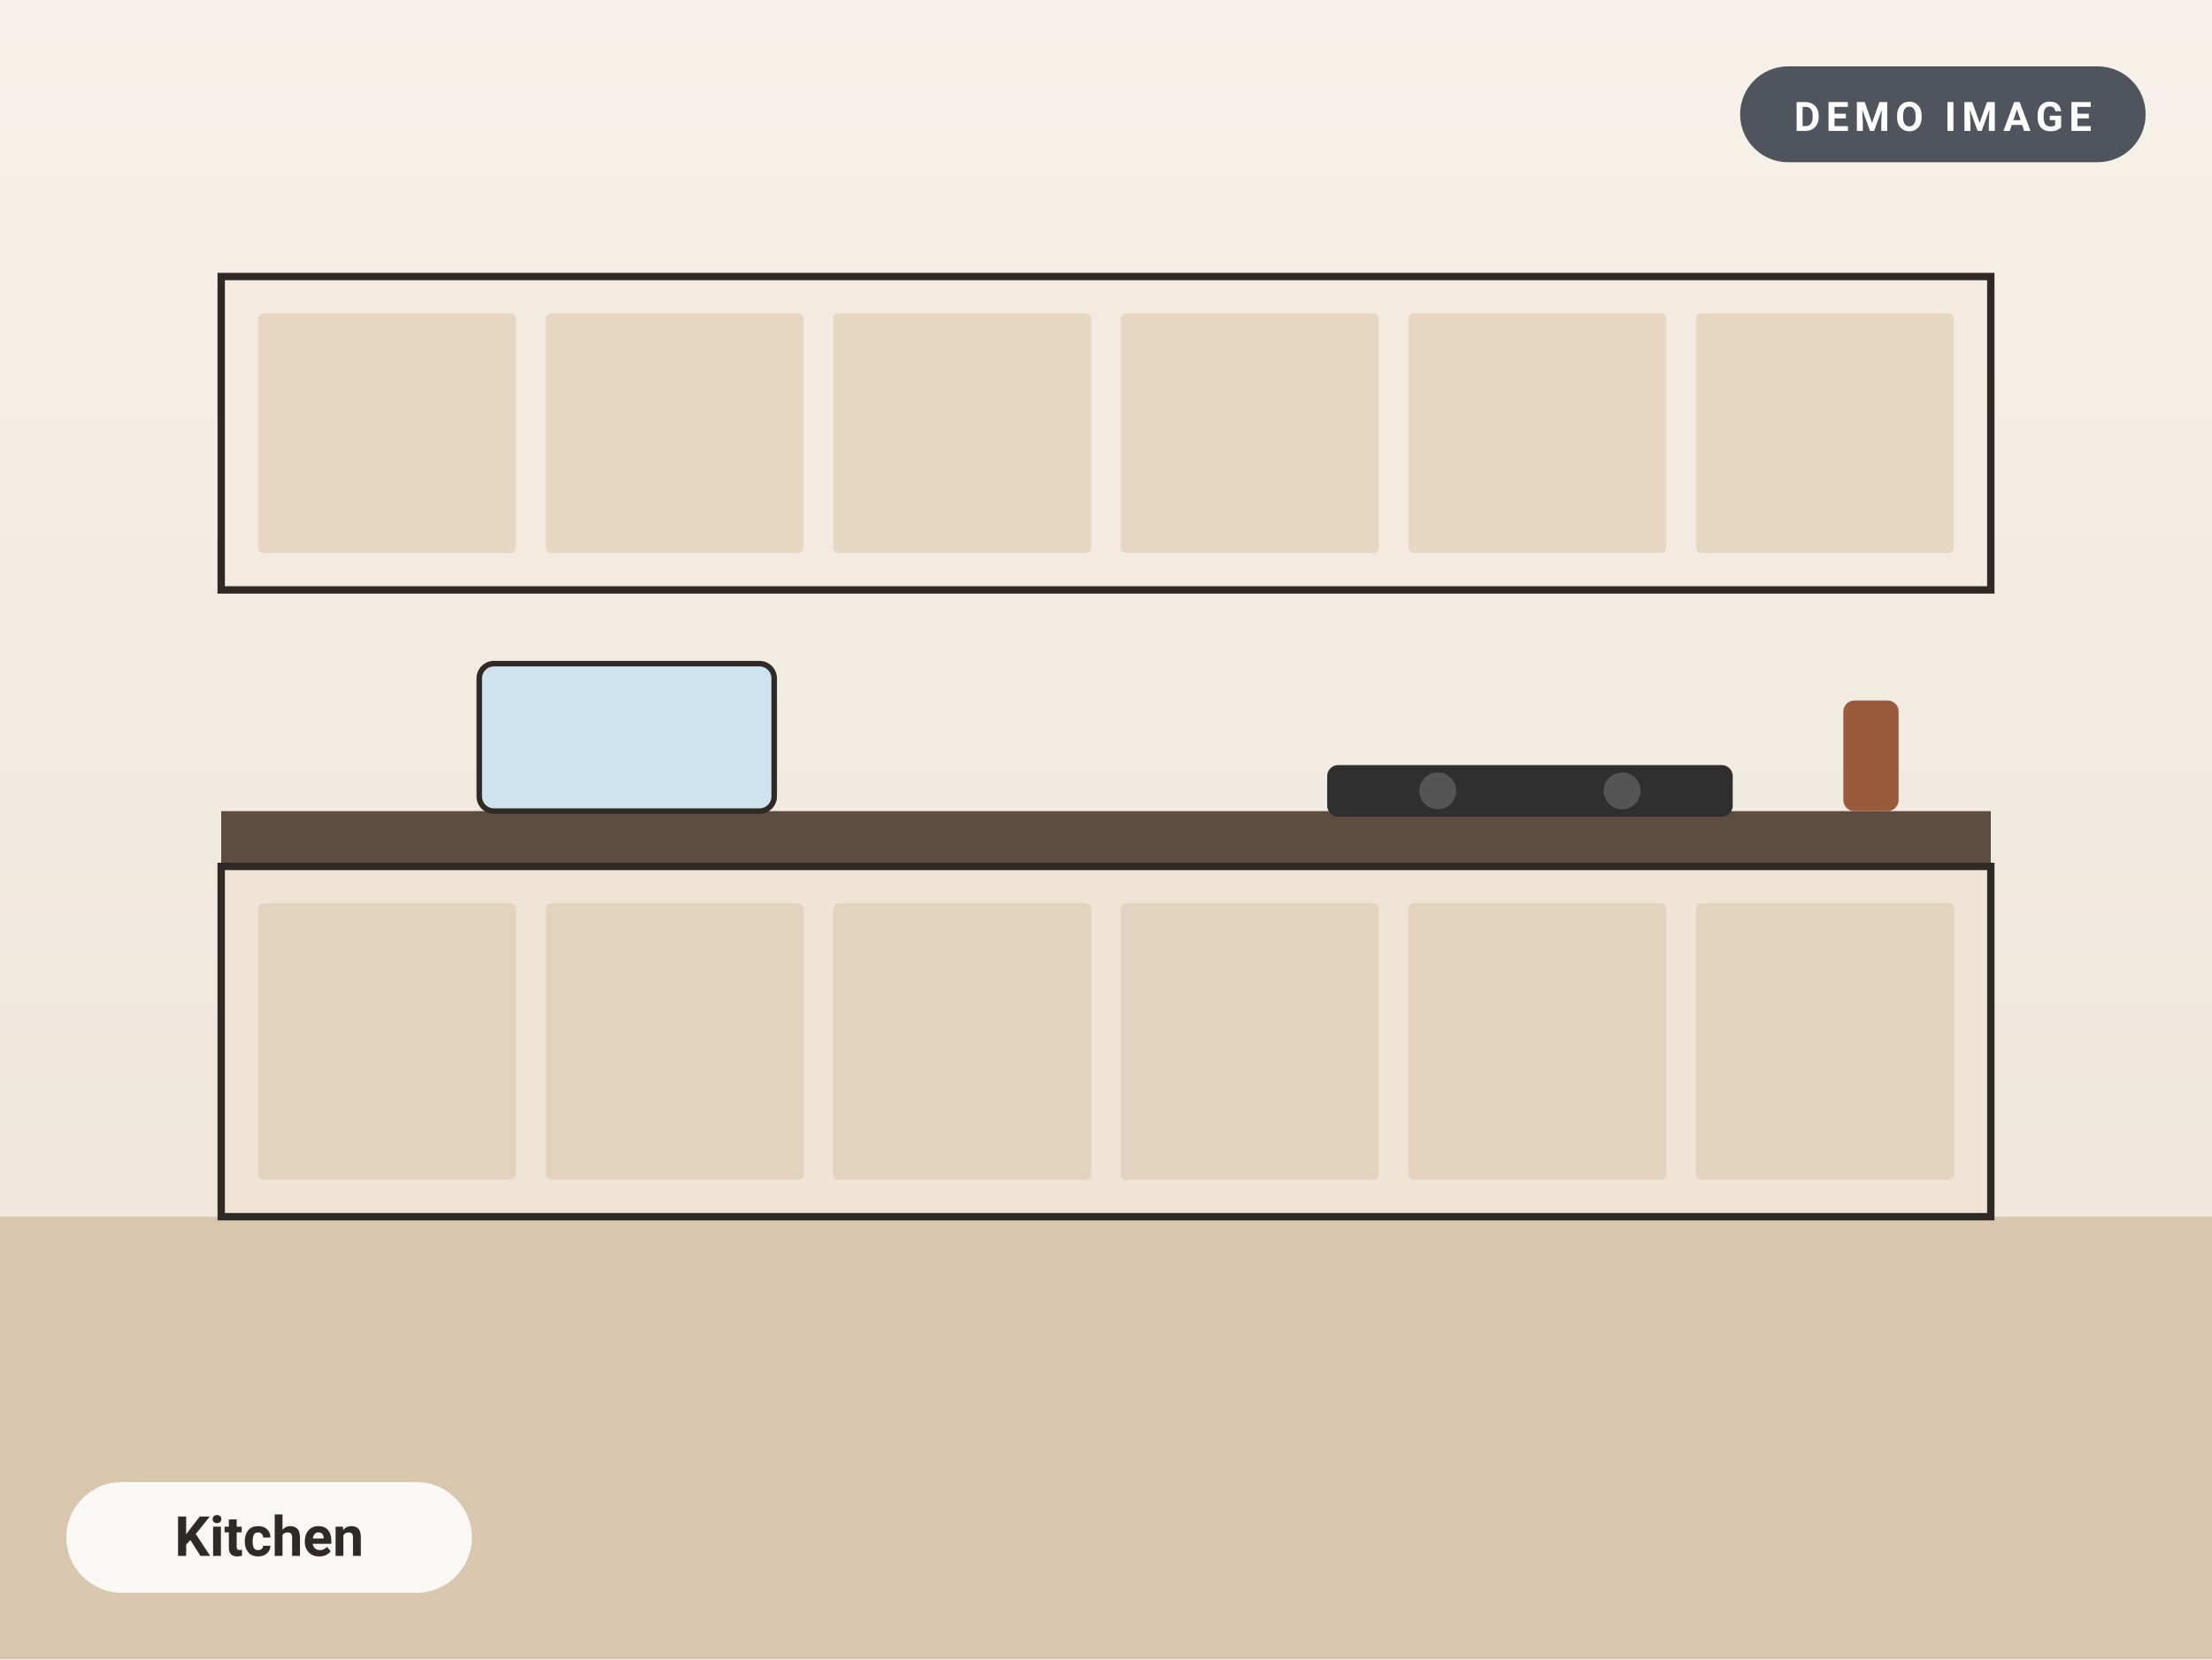
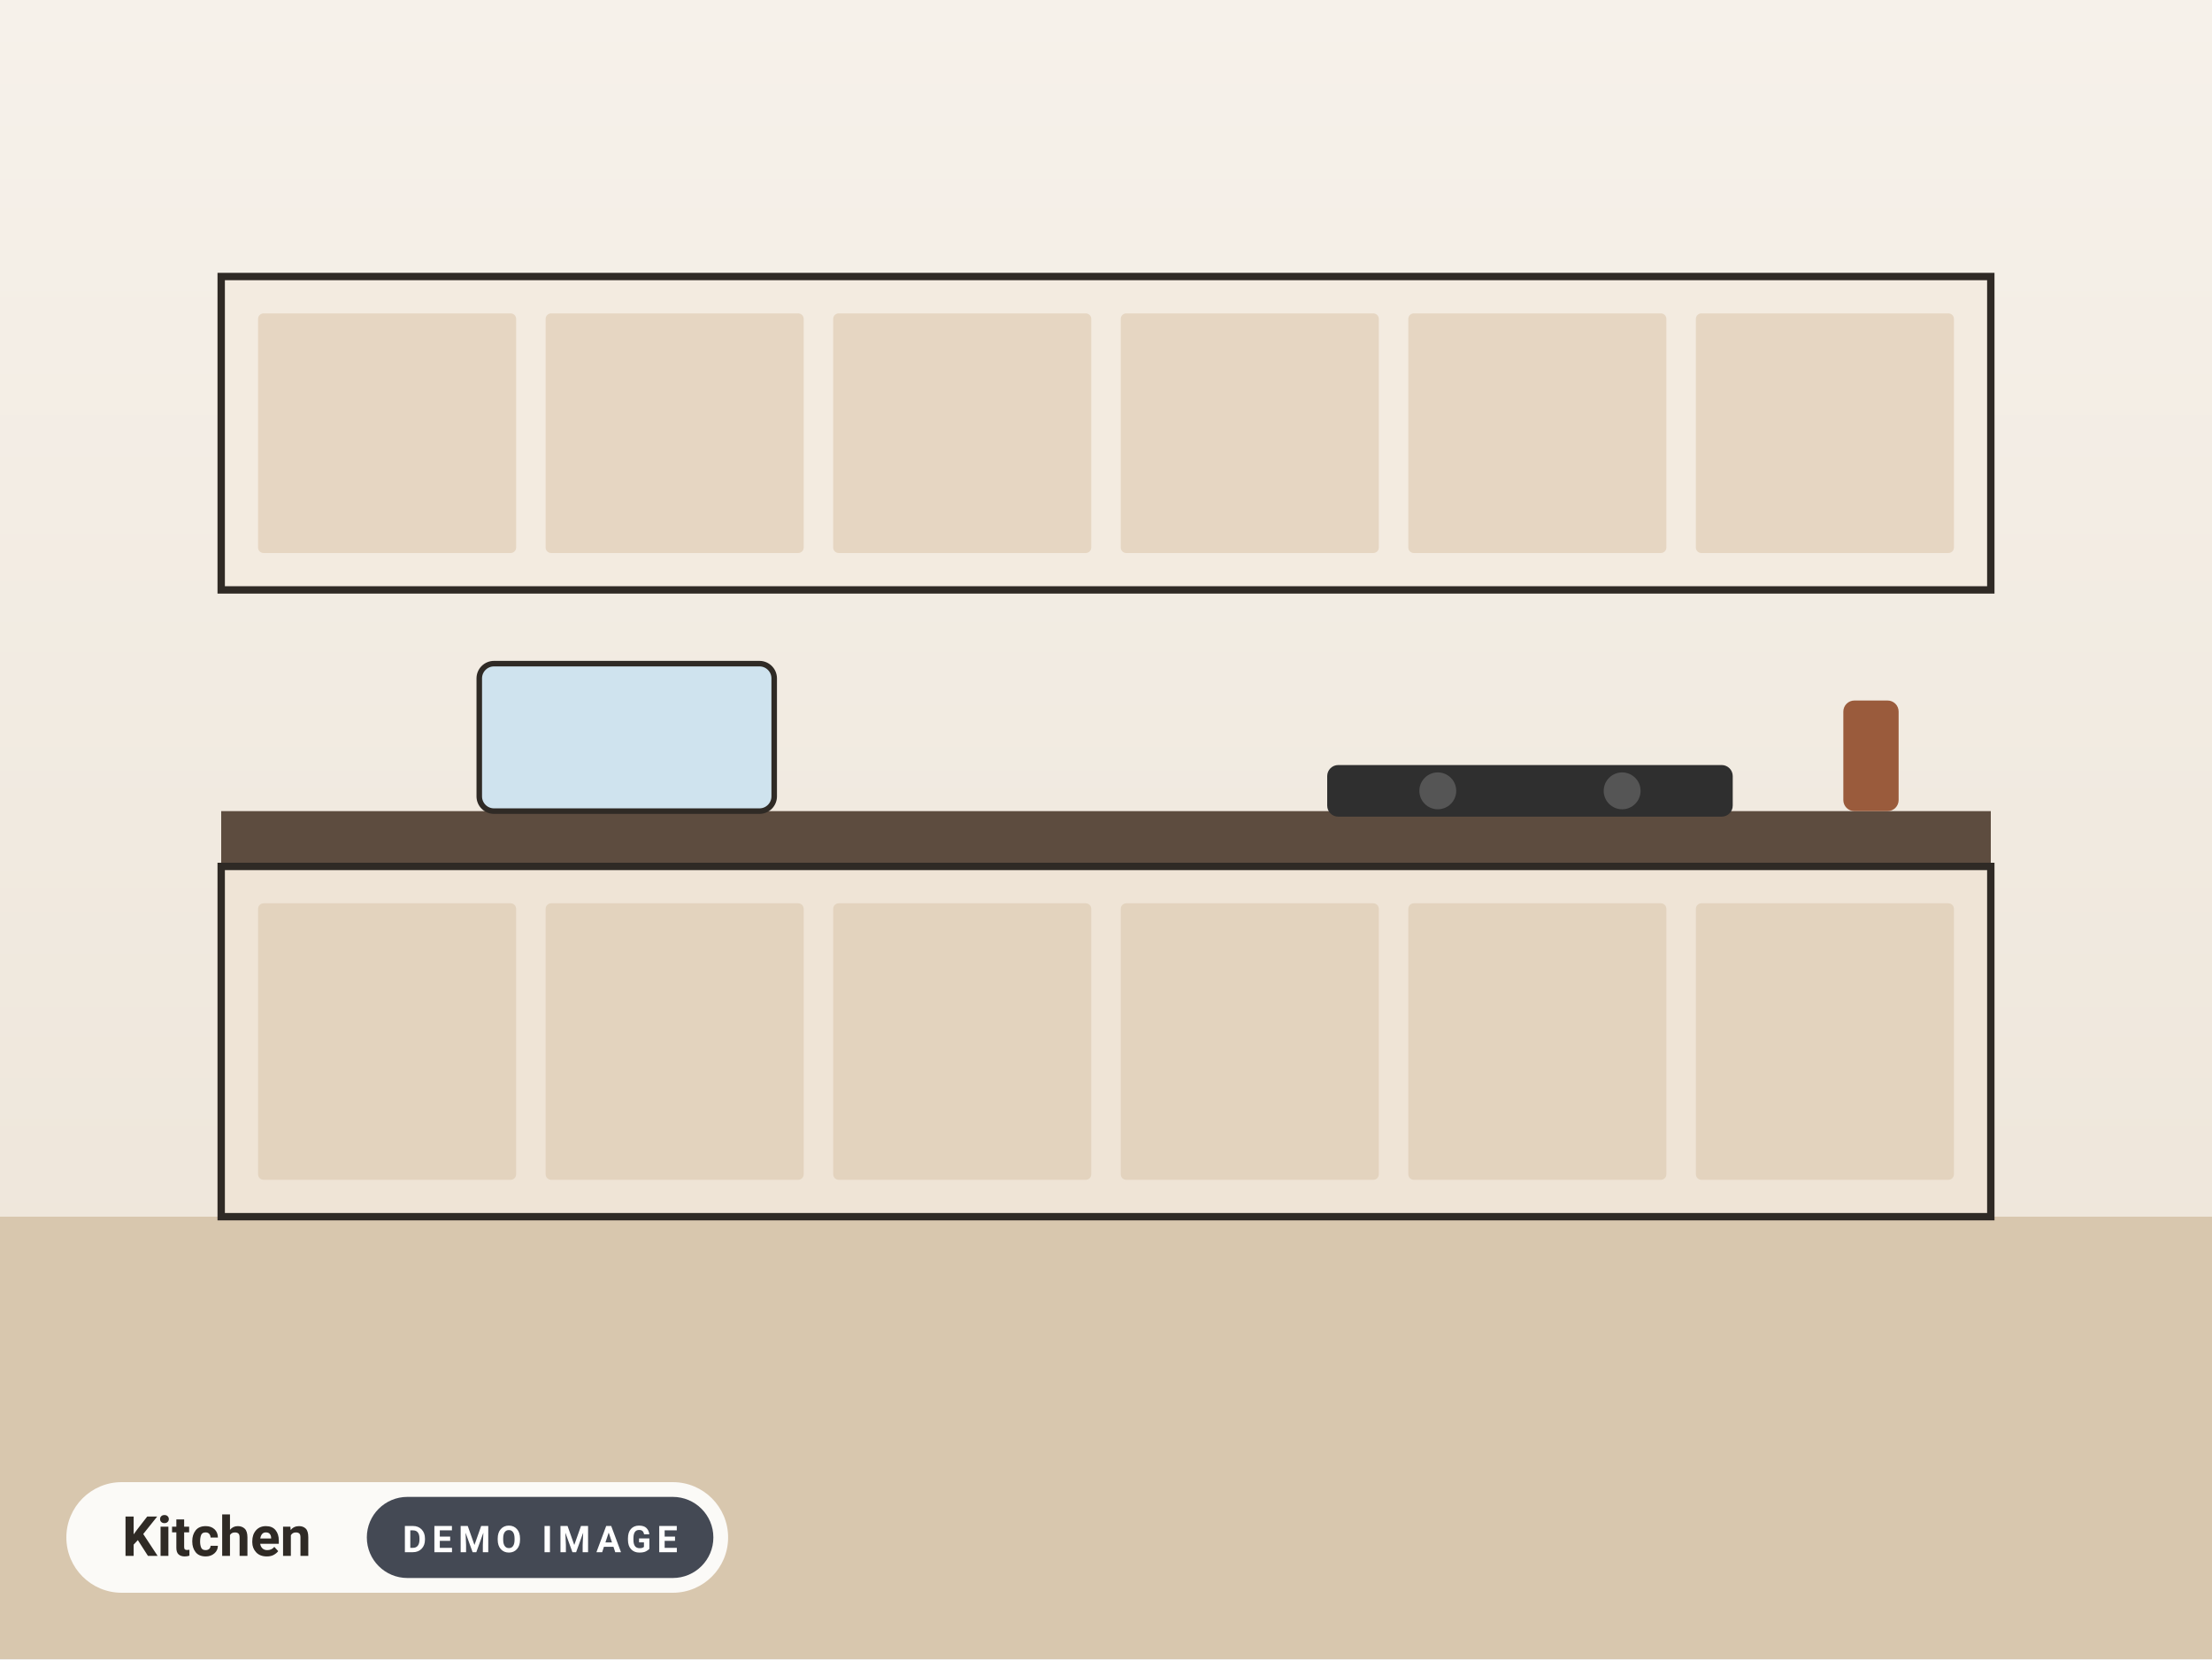
<svg xmlns="http://www.w3.org/2000/svg" viewBox="0 0 1200 900" width="1200" height="900" role="img" aria-label="Kitchen (demo image)">
  <defs>
    <linearGradient id="bg" x1="0" y1="0" x2="0" y2="1">
      <stop offset="0" stop-color="#f6f1ea" />
      <stop offset="1" stop-color="#ece3d6" />
    </linearGradient>
  </defs>
  <rect width="1200" height="900" fill="url(#bg)" />
  <rect x="0" y="660" width="1200" height="240" fill="#d8c7ae" />
  <rect x="120" y="150" width="960" height="170" fill="#f3ebe0" stroke="#2f2a25" stroke-width="4" />
  <rect x="140" y="170" width="140" height="130" rx="3" fill="#e6d6c2" />
  <rect x="296" y="170" width="140" height="130" rx="3" fill="#e6d6c2" />
  <rect x="452" y="170" width="140" height="130" rx="3" fill="#e6d6c2" />
  <rect x="608" y="170" width="140" height="130" rx="3" fill="#e6d6c2" />
  <rect x="764" y="170" width="140" height="130" rx="3" fill="#e6d6c2" />
  <rect x="920" y="170" width="140" height="130" rx="3" fill="#e6d6c2" />
  <rect x="120" y="440" width="960" height="30" fill="#5d4c3f" />
  <rect x="120" y="470" width="960" height="190" fill="#efe4d6" stroke="#2f2a25" stroke-width="4" />
  <rect x="140" y="490" width="140" height="150" rx="3" fill="#e3d3be" />
  <rect x="296" y="490" width="140" height="150" rx="3" fill="#e3d3be" />
  <rect x="452" y="490" width="140" height="150" rx="3" fill="#e3d3be" />
  <rect x="608" y="490" width="140" height="150" rx="3" fill="#e3d3be" />
  <rect x="764" y="490" width="140" height="150" rx="3" fill="#e3d3be" />
  <rect x="920" y="490" width="140" height="150" rx="3" fill="#e3d3be" />
  <rect x="720" y="415" width="220" height="28" rx="6" fill="#2f2f2f" />
  <circle cx="780" cy="429" r="10" fill="#555" />
  <circle cx="880" cy="429" r="10" fill="#555" />
  <rect x="260" y="360" width="160" height="80" rx="8" fill="#cfe3ee" stroke="#2f2a25" stroke-width="3" />
  <rect x="1000" y="380" width="30" height="60" rx="6" fill="#9a5b3c" />
  <g font-family="system-ui, -apple-system, Segoe UI, Roboto, sans-serif">
-     <rect x="36" y="804" width="220" height="60" rx="30" fill="#ffffff" fill-opacity="0.88" />
-     <text x="146" y="844" text-anchor="middle" font-size="30" font-weight="600" fill="#2f2a25">Kitchen</text>
-     <rect x="944" y="36" width="220" height="52" rx="26" fill="#111827" fill-opacity="0.72" />
-     <text x="1054" y="71" text-anchor="middle" font-size="22" font-weight="700" letter-spacing="3" fill="#ffffff">DEMO IMAGE</text>
+     <rect x="36" y="804" width="359" height="60" rx="30" fill="#ffffff" fill-opacity="0.9" />
+     <text x="117.5" y="844" text-anchor="middle" font-size="30" font-weight="600" fill="#2f2a25">Kitchen</text>
+     <rect x="199" y="812" width="188" height="44" rx="22" fill="#111827" fill-opacity="0.78" />
+     <text x="293" y="842" text-anchor="middle" font-size="20" font-weight="700" letter-spacing="3" fill="#ffffff">DEMO IMAGE</text>
  </g>
</svg>
